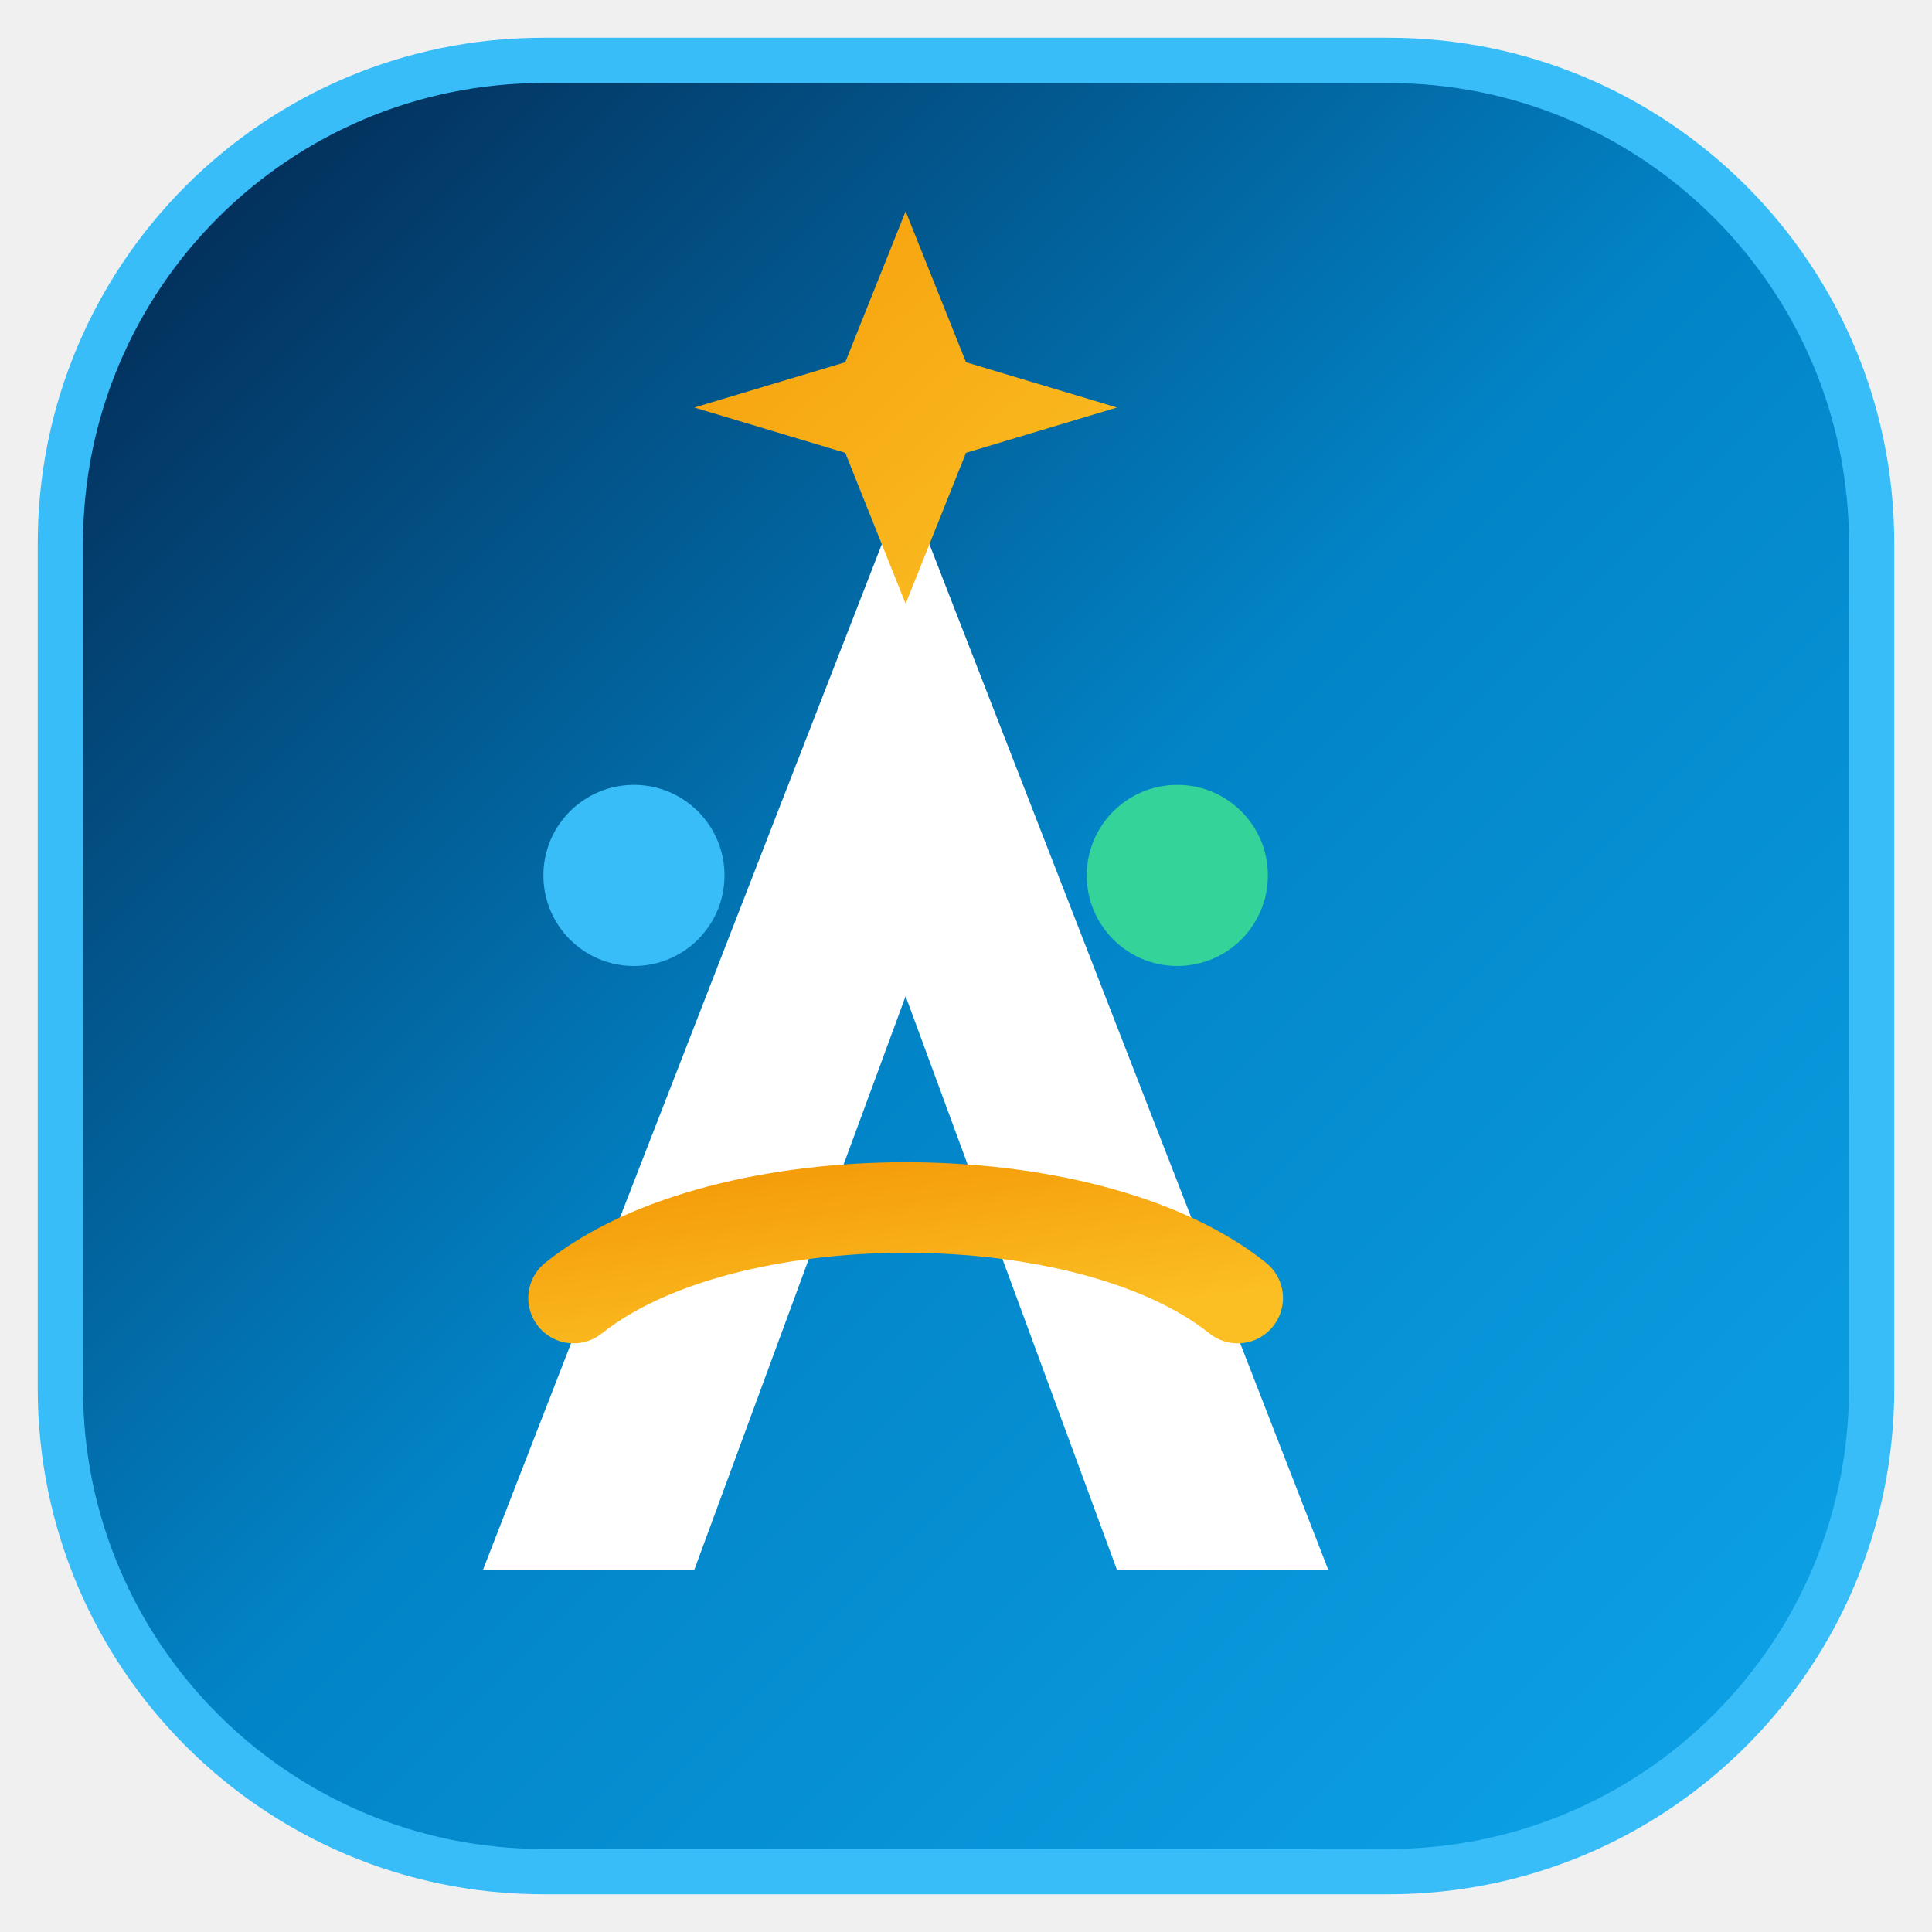
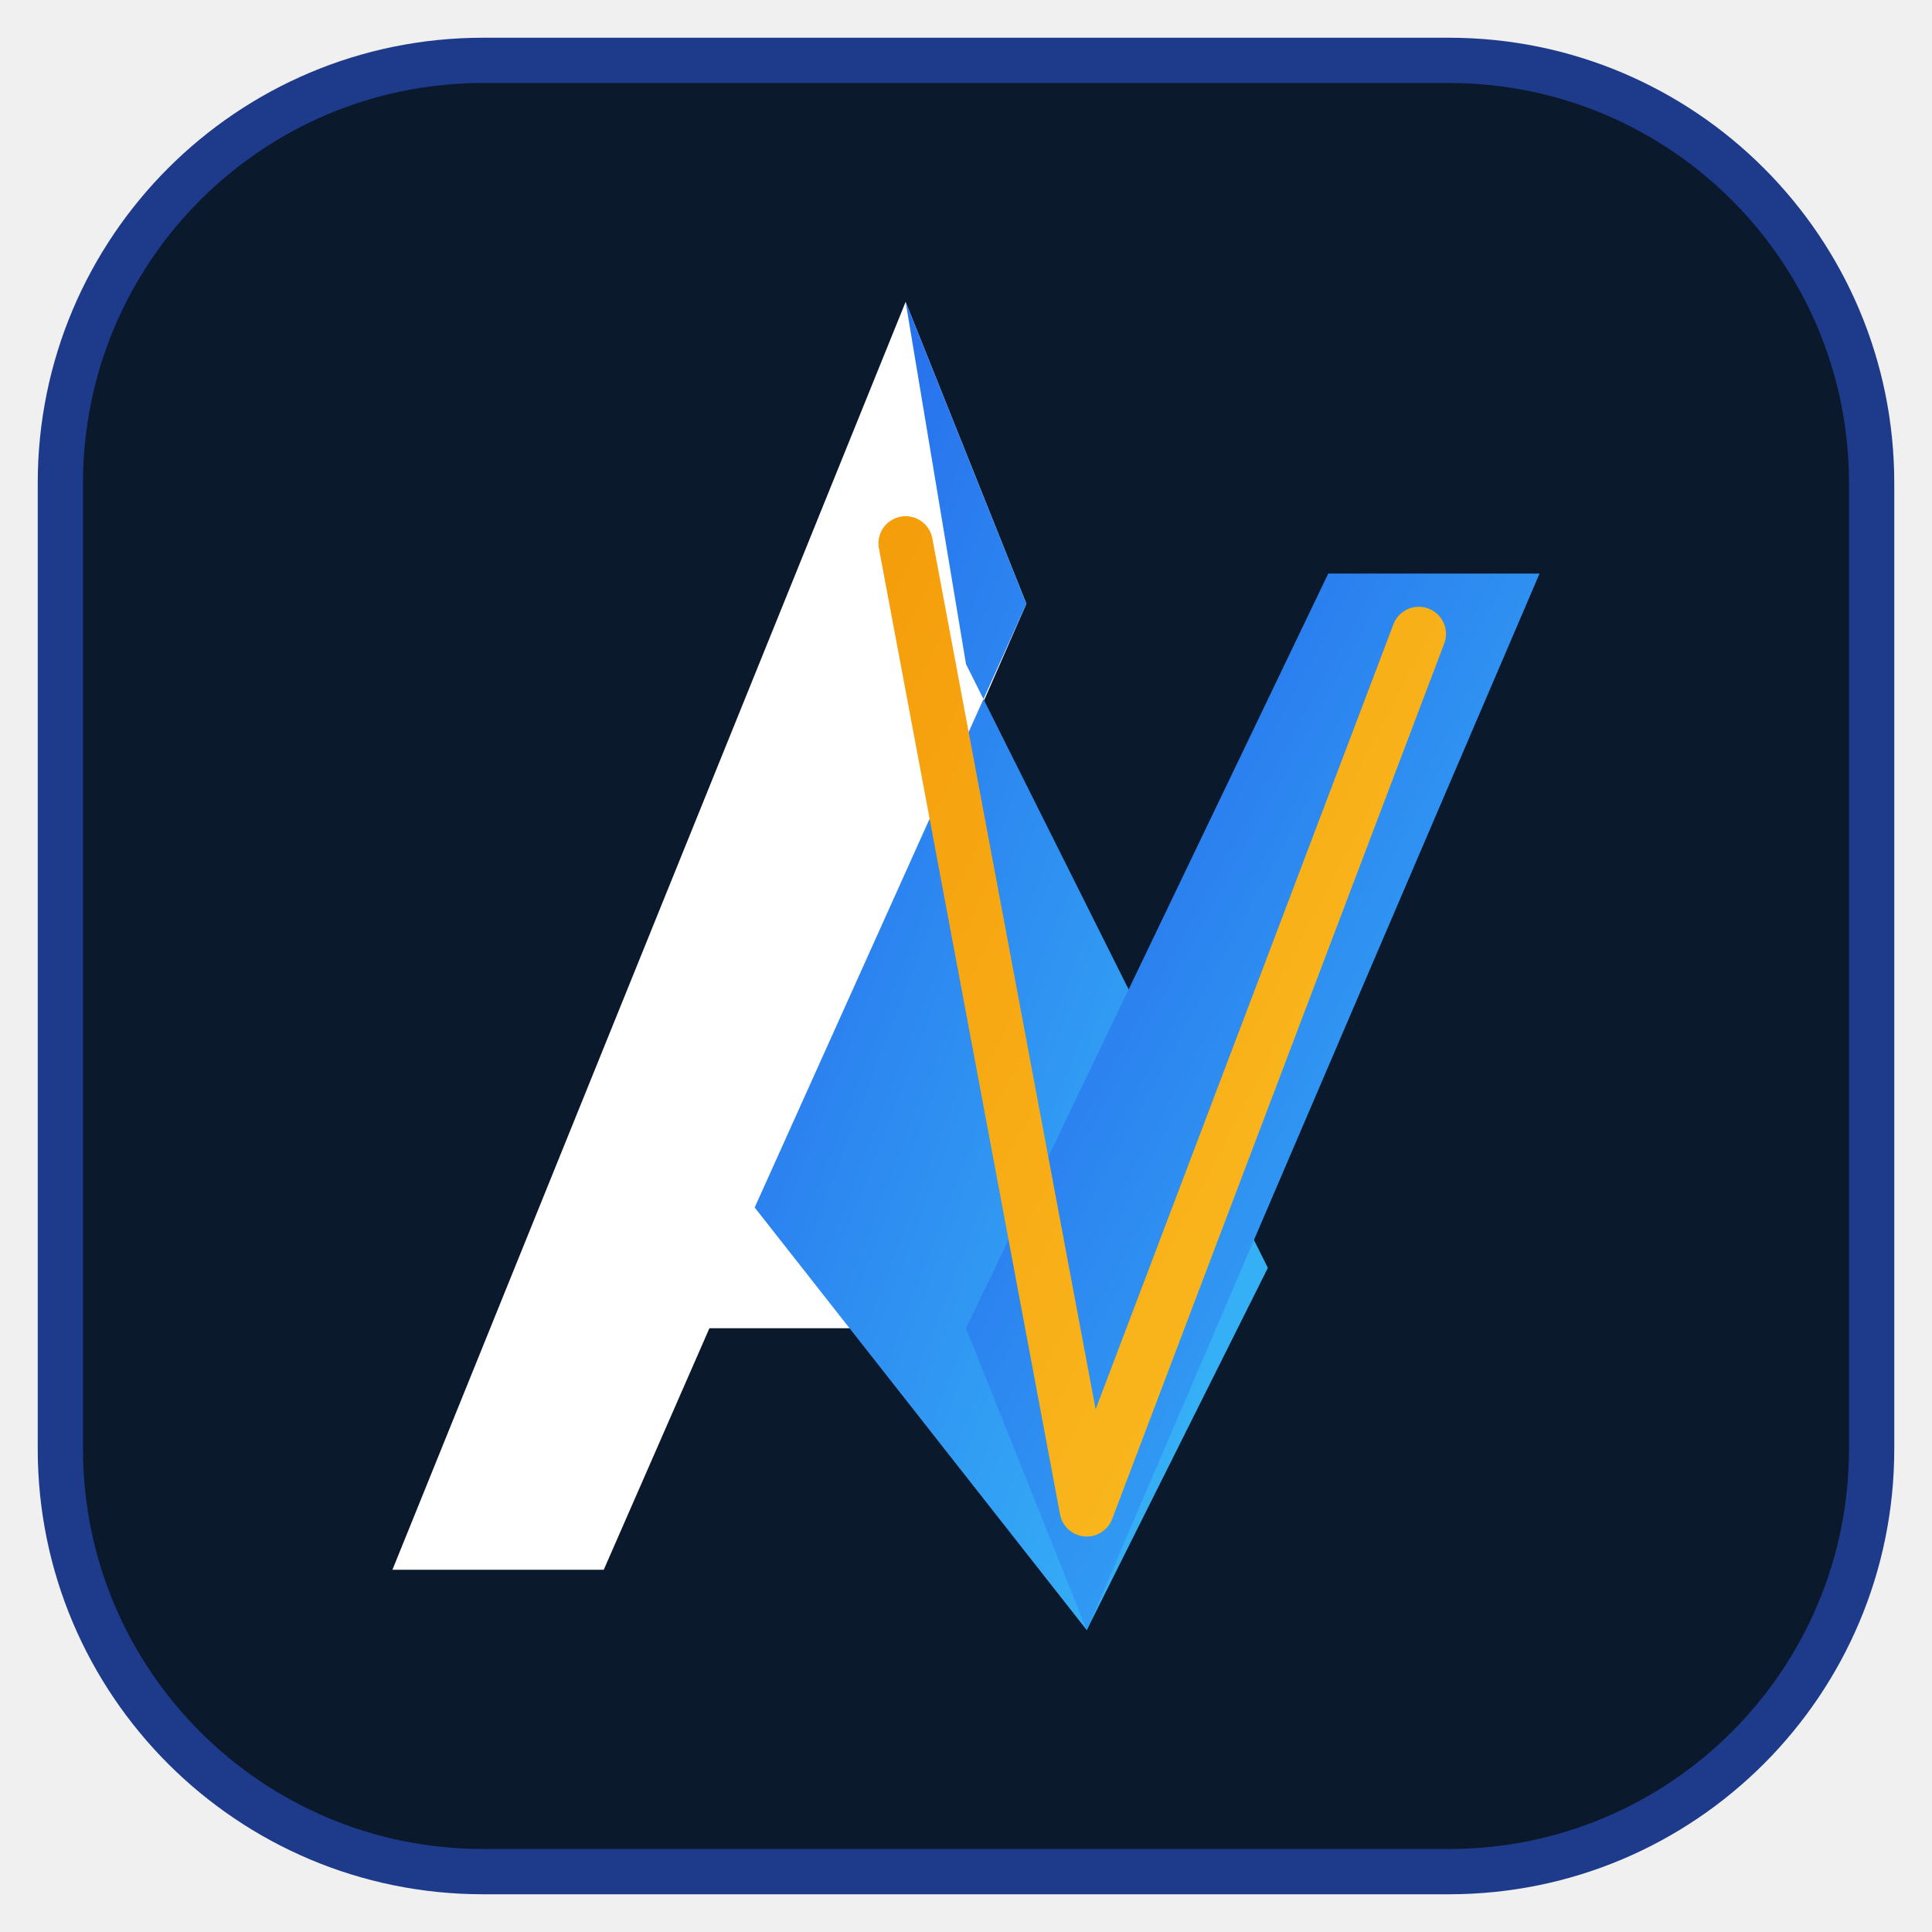
<svg xmlns="http://www.w3.org/2000/svg" viewBox="0 0 64 64" fill="none">
  <defs>
-     <linearGradient id="favGrad" x1="0%" y1="0%" x2="100%" y2="100%">
-       <stop offset="0%" stop-color="#032047" />
-       <stop offset="50%" stop-color="#0284c7" />
-       <stop offset="100%" stop-color="#0ea5e9" />
+     <linearGradient id="favNavy" x1="0%" y1="0%" x2="100%" y2="100%">
+       <stop offset="0%" stop-color="#0b192c" />
+       <stop offset="100%" stop-color="#1e3a8a" />
    </linearGradient>
-     <linearGradient id="favStar" x1="0%" y1="0%" x2="100%" y2="100%">
+     <linearGradient id="favBlue" x1="0%" y1="0%" x2="100%" y2="100%">
+       <stop offset="0%" stop-color="#2563eb" />
+       <stop offset="100%" stop-color="#38bdf8" />
+     </linearGradient>
+     <linearGradient id="favGold" x1="0%" y1="0%" x2="100%" y2="100%">
      <stop offset="0%" stop-color="#f59e0b" />
      <stop offset="100%" stop-color="#fbbf24" />
    </linearGradient>
  </defs>
-   <rect x="2" y="2" width="60" height="60" rx="16" fill="url(#favGrad)" stroke="#38bdf8" stroke-width="1.5" />
-   <path d="M30 16 L16 52 L23 52 L30 33 L37 52 L44 52 Z" fill="#ffffff" />
-   <path d="M19 43 C24 39, 36 39, 41 43" stroke="url(#favStar)" stroke-width="3" stroke-linecap="round" />
-   <circle cx="21" cy="29" r="3" fill="#38bdf8" />
-   <circle cx="39" cy="29" r="3" fill="#34d399" />
-   <polygon points="30,7 32,12 37,13.5 32,15 30,20 28,15 23,13.5 28,12" fill="url(#favStar)" />
+   <rect x="2" y="2" width="60" height="60" rx="14" fill="#0b192c" stroke="#1e3a8a" stroke-width="1.5" />
+   <polygon points="30,10 13,52 20,52 34,20" fill="#ffffff" />
+   <polygon points="19,39 33,39 31,44 18,44" fill="#ffffff" />
+   <polygon points="30,10 34,20 25,40 36,54 42,42 32,22" fill="url(#favBlue)" />
+   <polygon points="36,54 51,19 44,19 32,44" fill="url(#favBlue)" />
+   <path d="M 30 18 L 36 50 L 47 21" stroke="url(#favGold)" stroke-width="1.8" stroke-linecap="round" stroke-linejoin="round" />
</svg>
